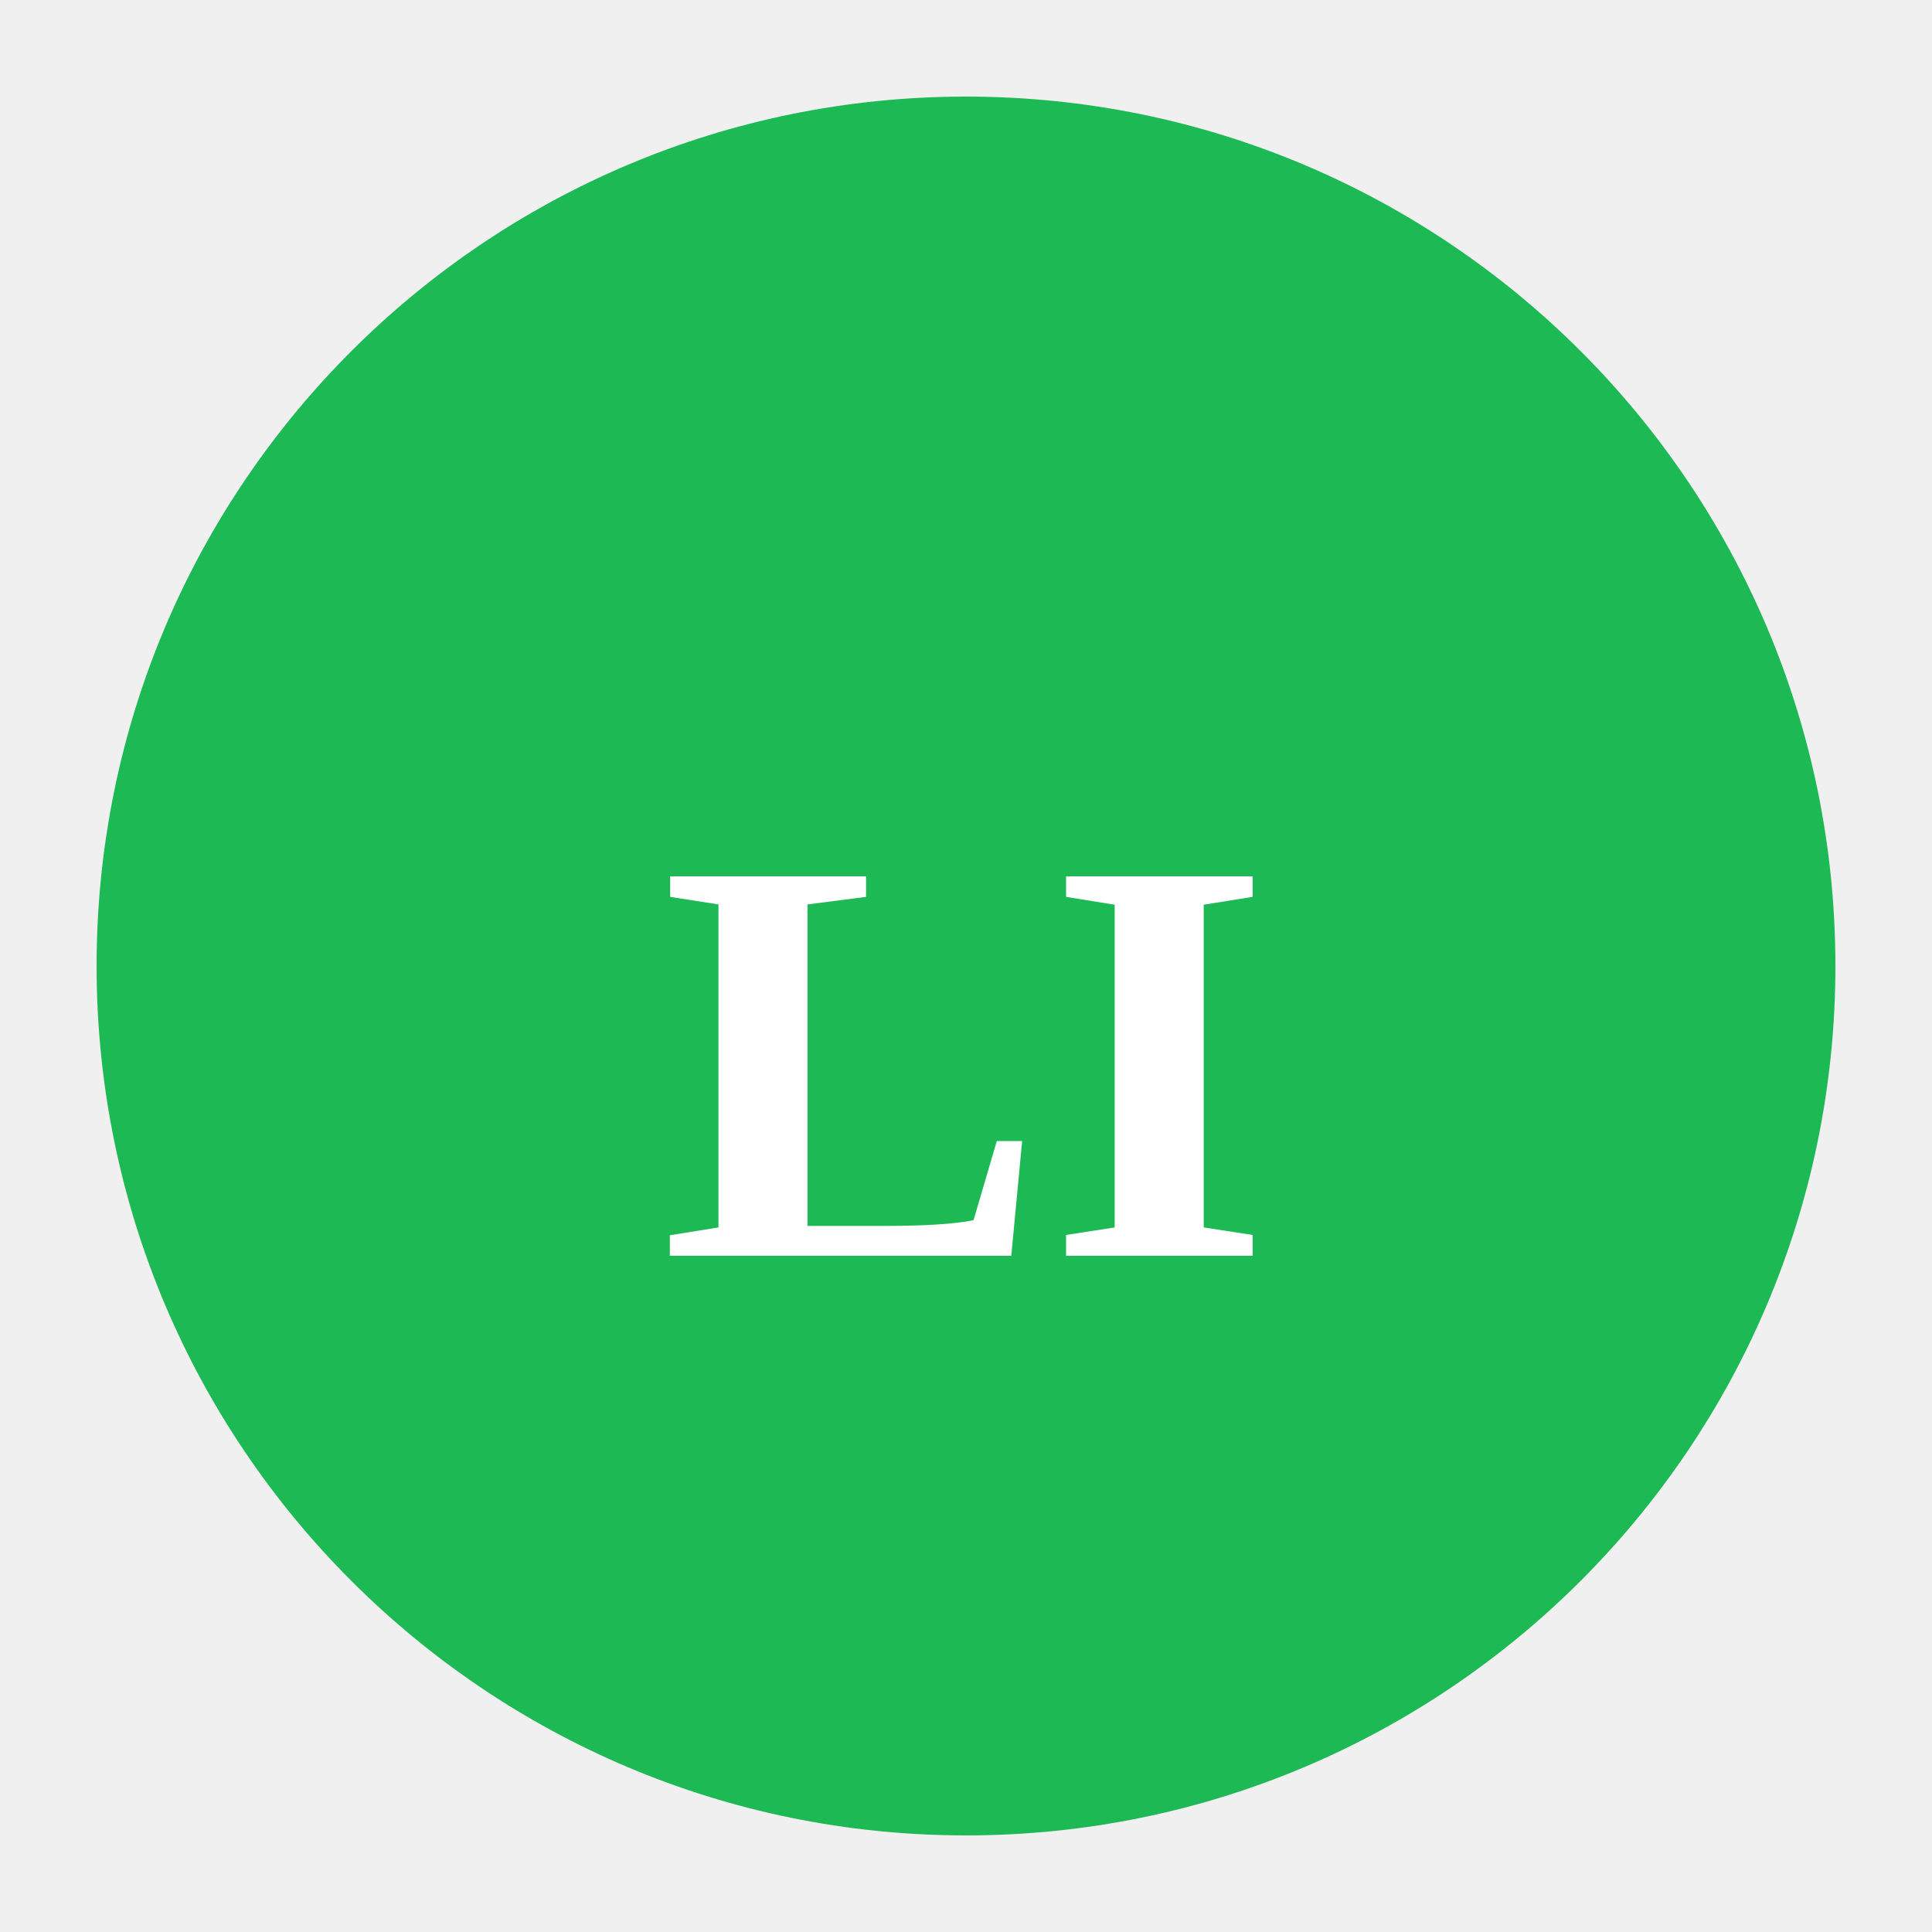
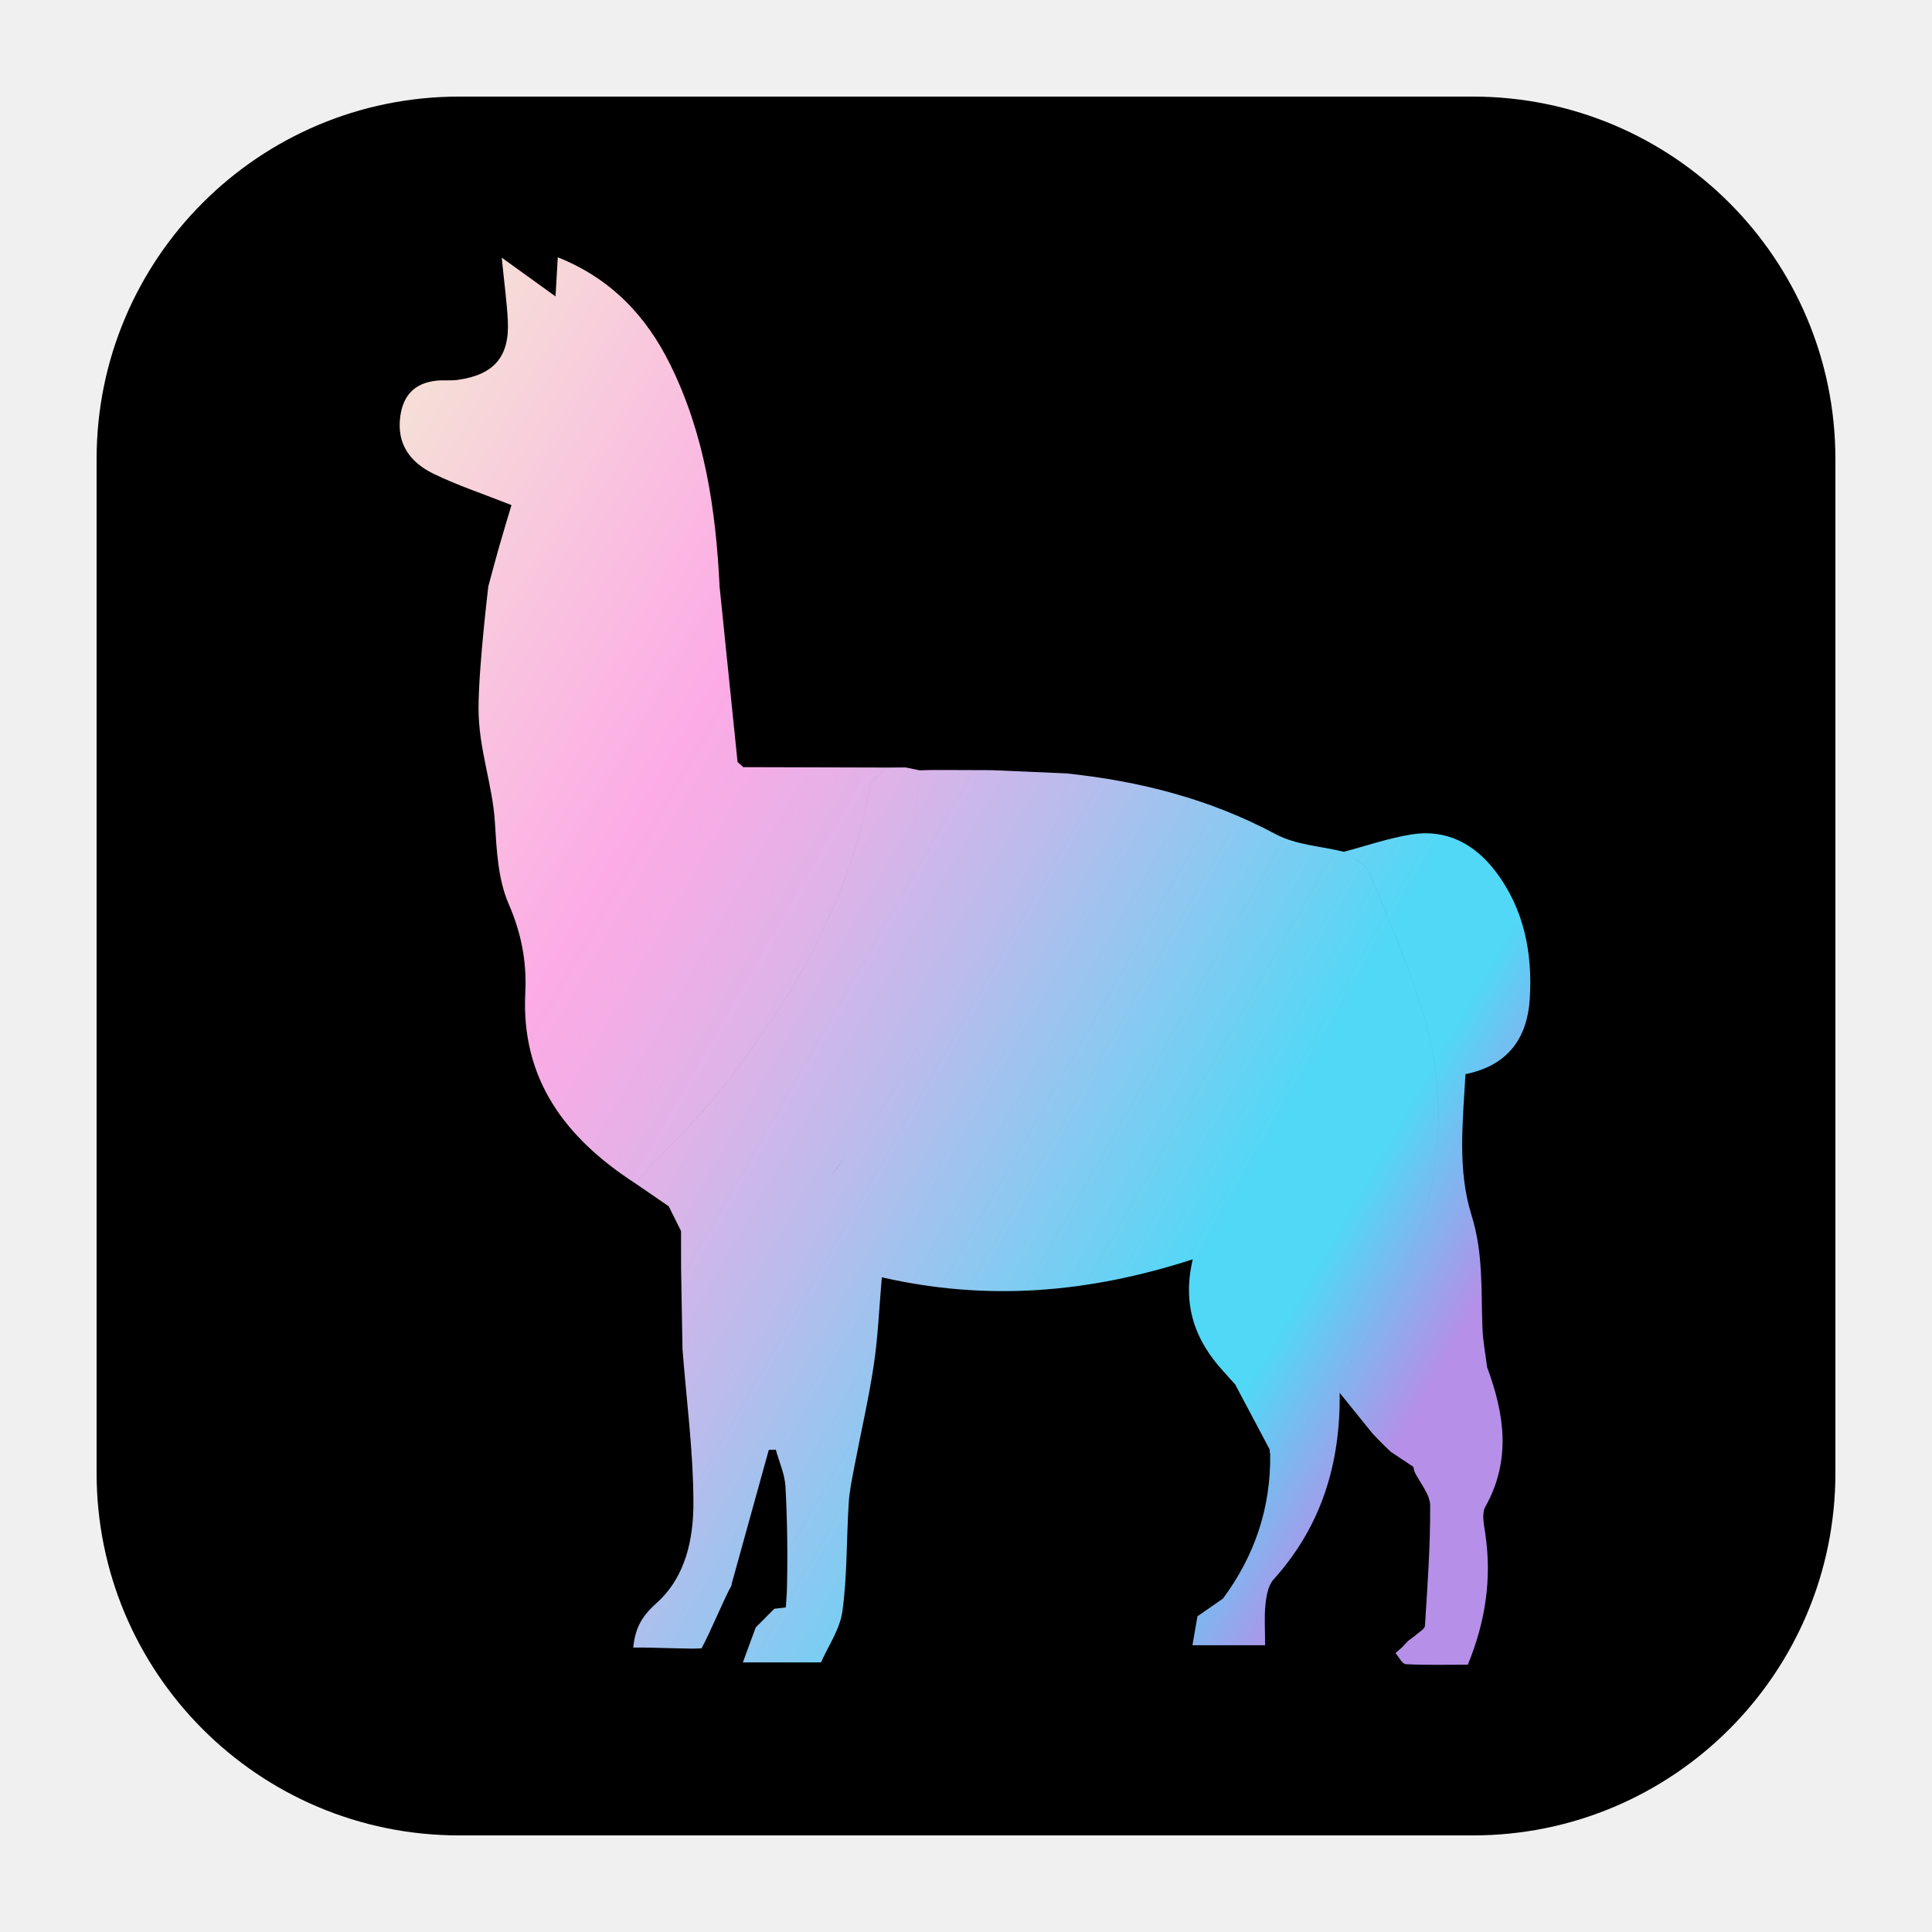
- <svg xmlns="http://www.w3.org/2000/svg" viewBox="0 0 100 100">
-   <circle cx="50" cy="50" r="45" fill="#1DB954" />
-   <text x="50" y="65" font-size="30" text-anchor="middle" fill="#fff" font-weight="bold">LI</text>
+ <svg xmlns="http://www.w3.org/2000/svg" id="LlamaIndexSquare" viewBox="0 0 1920 1920">
+   <defs>
+     <linearGradient id="linear-gradient" x1="223.68" y1="733.57" x2="1594.48" y2="1521.74" gradientUnits="userSpaceOnUse">
+       <stop offset="0" stop-color="#f6ddd7" />
+       <stop offset=".25" stop-color="#fcabe6" />
+       <stop offset=".3" stop-color="#f3ade6" />
+       <stop offset=".38" stop-color="#ddb3e8" />
+       <stop offset=".48" stop-color="#b8bcec" />
+       <stop offset=".59" stop-color="#85caf1" />
+       <stop offset=".7" stop-color="#50d8f6" />
+       <stop offset=".76" stop-color="#50d8f6" />
+       <stop offset=".86" stop-color="#b58fe8" />
+     </linearGradient>
+   </defs>
+   <rect id="SquareBG" x="96" y="96" width="1728" height="1728" rx="360.19" ry="360.19" style="fill: #000; stroke-width: 0px;" />
+   <path d="M1227.57,1375.94c-3.92-4.37-7.85-8.74-11.77-13.1-27.64-30.21-41.35-65.1-30.46-111.35-104.67,33.94-205.19,41.62-308.99,17.88-2.72,31.05-3.81,59.43-8.02,87.34-5.15,34.16-13.02,67.9-19.47,101.86-2.25,11.83-4.72,23.74-5.46,35.71-2.2,35.64-1.41,71.63-6.21,106.88-2.47,18.13-14.33,34.99-21.3,50.93h-77.71l.42-.97c4.15-11.29,8.29-22.58,12.44-33.87,0,0-.21.27-.21.27,4.2-4.21,8.39-8.43,12.59-12.64l-.27.27c2.12-2.13,4.24-4.25,6.36-6.38l11.44-1.32c1.11-18.89.94-11.95,1.11-18.89.83-33.72.34-67.53-1.47-101.21-.67-12.36-6.26-24.46-9.6-36.68-2.32.06-4.64.12-6.96.18-12.39,44.7-24.78,89.41-37.17,134.11,0,0,.55-.24.55-.24-8.87,16.08-21.35,47.27-30.22,63.35-11.03,1-42.13-.92-67.88-.77,2.1-21.24,9.98-32.37,23.37-44.39,28.79-25.84,36.54-63.75,36.43-100.05-.15-50.7-6.92-101.37-10.86-152.06,5.59-10.19,8.83-23.19,17.14-30.11,56.24-46.85,102.12-102.83,144.95-161.48,41.46-56.78,83.19-113.45,122.26-171.88,43.03-64.36,87.61-128.6,97.48-208.71,72.88,7.68,142.46,25.43,207.78,60.42,19.96,10.69,45.01,11.89,67.72,17.44,8.42,6.5,20.9,11.26,24.57,19.8,18.5,43.03,36.6,86.42,51.23,130.87,17.99,54.67,22.8,110.74,13.5,168.57-11.14,69.24-41.63,128.83-80.9,185.36-6.53,9.41-8.65,21.88-12.81,32.94,0,0,.15-.18.15-.18-6.82,4.82-14.03,9.18-20.38,14.54-17.18,14.49-21.33,42.61-48.67,46.55-.37-1.49-.55-2.99-.52-4.53-1.44-2.72-2.87-5.43-4.31-8.15-9.96-18.77-19.93-37.53-29.89-56.3ZM517.28,570.6c-10.46-.44-21.29,7.69-31.95,11.86,0,0-9.76,80.82-9.76,121.49s13.91,75.15,16.27,113.41c1.68,27.25,3.01,56.38,13.57,80.73,12.68,29.21,18.19,57.44,16.61,88.5-4.38,86.3,40.37,144.69,108.96,189.16,30.85-33.52,64.34-65,91.99-100.98,55.34-72.02,102.6-149.18,128.62-237.37,5.42-18.37,8.99-37.27,14.28-59.58,2.88-2.94,8.79-8.99,14.7-15.04l-141.94-.4c-2.09-1.89-3.55-3.22-5.64-5.11l-17.96-175.16c-65.91-4.05-131.8-8.74-197.77-11.52ZM665.84,361.83c-23.76-47.96-58.65-85.02-111.51-106.14-.84,14.47-1.52,26.06-2.26,38.88-17.66-12.73-33.28-23.98-53.45-38.52,2.58,25.98,5.08,44.11,6.04,62.33,1.89,36.02-13.58,54.11-49.86,59.15-7.07.98-14.41,0-21.52.83-21.28,2.46-32.65,14.43-35.51,35.63-3.74,27.68,10.41,45.81,33.06,56.83,23.57,11.47,48.7,19.75,77.45,31.13-4.21,14.19-8.49,28.22-12.51,42.32-3.62,12.69-6.95,25.46-10.41,38.2,10.66-4.17,21.48-12.3,31.95-11.86,65.97,2.78,131.86,7.46,197.77,11.52-3.72-76.27-14.91-151.03-49.22-220.28ZM1363.96,1424.58c1.96,2.05,3.91,4.09,5.87,6.14,2.05,2.06,4.1,4.12,6.15,6.17,2.04,1.96,4.07,3.92,6.11,5.88,7.5,4.99,15,9.99,22.49,14.98,3.64-19.55,25.85-47.67,44.43-61.31,7.67-5.63,11.05-16.91,16.99-25.18,3.32-4.62,7.89-8.34,11.9-12.46-1.62-13.04-4.17-26.03-4.67-39.11-1.43-37.53.92-74.57-10.84-112.04-14.13-45-8.64-92.52-6.02-140.17,43.12-8.67,61.47-36.79,63.89-74.64,2.92-45.72-5.65-89.82-34.29-127.23-20.53-26.81-48.34-41.86-82.84-36.43-22.85,3.59-45.04,11.37-67.53,17.28,8.42,6.5,20.9,11.26,24.57,19.8,18.5,43.03,36.6,86.42,51.23,130.87,17.99,54.67,22.8,110.74,13.5,168.57-11.14,69.24-41.63,128.83-80.9,185.36-6.53,9.41-8.65,21.88-12.81,32.94,10.93,13.53,21.85,27.05,32.78,40.58ZM985.74,765.38c-6.29,81.15-44.94,149.41-87.84,215.37-37.77,58.07-75.75,116.3-118.15,170.97-30.45,39.26-68.33,72.77-102.9,108.84.47,26.74.94,53.49,1.41,80.23,5.59-10.19,8.83-23.19,17.14-30.11,56.24-46.85,102.12-102.83,144.95-161.48,41.46-56.78,83.19-113.45,122.26-171.88,43.03-64.36,87.61-128.6,97.48-208.71-24.78-1.08-49.56-2.15-74.34-3.23ZM664.54,1198.77c31.99-35.25,67.97-67.72,95.05-106.41,41.85-59.77,79.26-122.86,115.33-186.36,20.46-36.01,35.34-75.24,37.26-118.13.34-7.72,8.23-15.09,12.63-22.63-3.62.1-7.23.2-10.85.3-4.64-.95-9.28-1.91-13.91-2.86-6.49.04-12.97.07-19.46.11-5.91,6.05-11.83,12.1-14.7,15.04-5.29,22.3-8.87,41.21-14.28,59.58-26.02,88.19-73.28,165.35-128.62,237.37-27.65,35.98-61.14,67.46-91.99,100.98,11.18,7.67,22.36,15.34,33.54,23.02ZM942.72,765.23c2.4,67.42-27.68,124.69-59.91,180.03-31.13,53.43-66.12,104.74-101.63,155.44-20.89,29.83-45.84,56.84-69.42,84.74-11.1,13.13-23.27,25.36-34.96,37.99.02,12.38.03,24.75.05,37.13,34.57-36.07,72.45-69.58,102.9-108.84,42.4-54.66,80.39-112.89,118.15-170.97,42.9-65.96,81.55-134.22,87.84-215.37-14.34-.05-28.68-.1-43.03-.15ZM1405.73,1462.64c5.46,11.19,15.47,22.34,15.54,33.56.25,39.8-2.64,79.65-5.17,119.42-.22,3.52-6.45,6.66-9.89,9.98-2.3,1.72-4.61,3.44-6.91,5.16-1.99,2.12-3.98,4.24-5.97,6.35-2.17,1.91-4.35,3.81-6.52,5.72,3.41,3.84,6.65,10.81,10.25,11,20.21,1.08,40.5.52,61.67.52,17.8-43.47,23.9-85.93,17.32-130.35-1.3-8.8-3.75-19.81.05-26.59,25.92-46.24,19.03-92.21,1.8-138.62-4.01,4.12-8.58,7.84-11.9,12.46-5.94,8.27-9.32,19.55-16.99,25.18-18.58,13.64-40.79,41.76-44.43,61.31.29,1.65.67,3.28,1.15,4.89ZM924.82,765.23c-4.4,7.53-12.29,14.91-12.63,22.63-1.92,42.89-16.8,82.12-37.26,118.13-36.08,63.51-73.48,126.6-115.33,186.36-27.09,38.69-63.06,71.15-95.05,106.41,4.09,8.22,8.17,16.44,12.26,24.66,11.69-12.64,23.86-24.86,34.96-37.99,23.58-27.89,48.53-54.91,69.42-84.74,35.5-50.7,70.5-102.01,101.63-155.44,32.23-55.34,62.31-112.61,59.91-180.03-5.97,0-11.93,0-17.9,0ZM900.05,762.67c4.64.95,9.28,1.91,13.91,2.86-4.64-.95-9.28-1.91-13.91-2.86ZM733.27,759.83c1.79.85,3.59,1.7,5.38,2.55-1.6-1.25-3.4-2.1-5.38-2.55ZM479.39,702.93c1.24,2.91-1.24,5.83,0,8.74-1.24-2.91,1.24-5.83,0-8.74ZM1215.35,1588.66c-8.44,5.86-16.88,11.72-25.32,17.58-1.64,9.45-3.28,18.9-5,28.8h72.24c0-14.59-.97-27.72.34-40.61.87-8.56,2.71-18.87,8.08-24.82,47.78-52.98,66.64-115.78,65.65-185.78-6.82,4.82-14.03,9.18-20.38,14.54-17.18,14.49-21.33,42.61-48.67,46.55.78,53.28-15.32,101.04-46.93,143.74ZM1257.46,1432.24c1.44,2.72,2.87,5.43,4.31,8.15-1.44-2.72-2.87-5.43-4.31-8.15Z" style="fill: url(#linear-gradient); stroke-width: 0px;" />
</svg>
